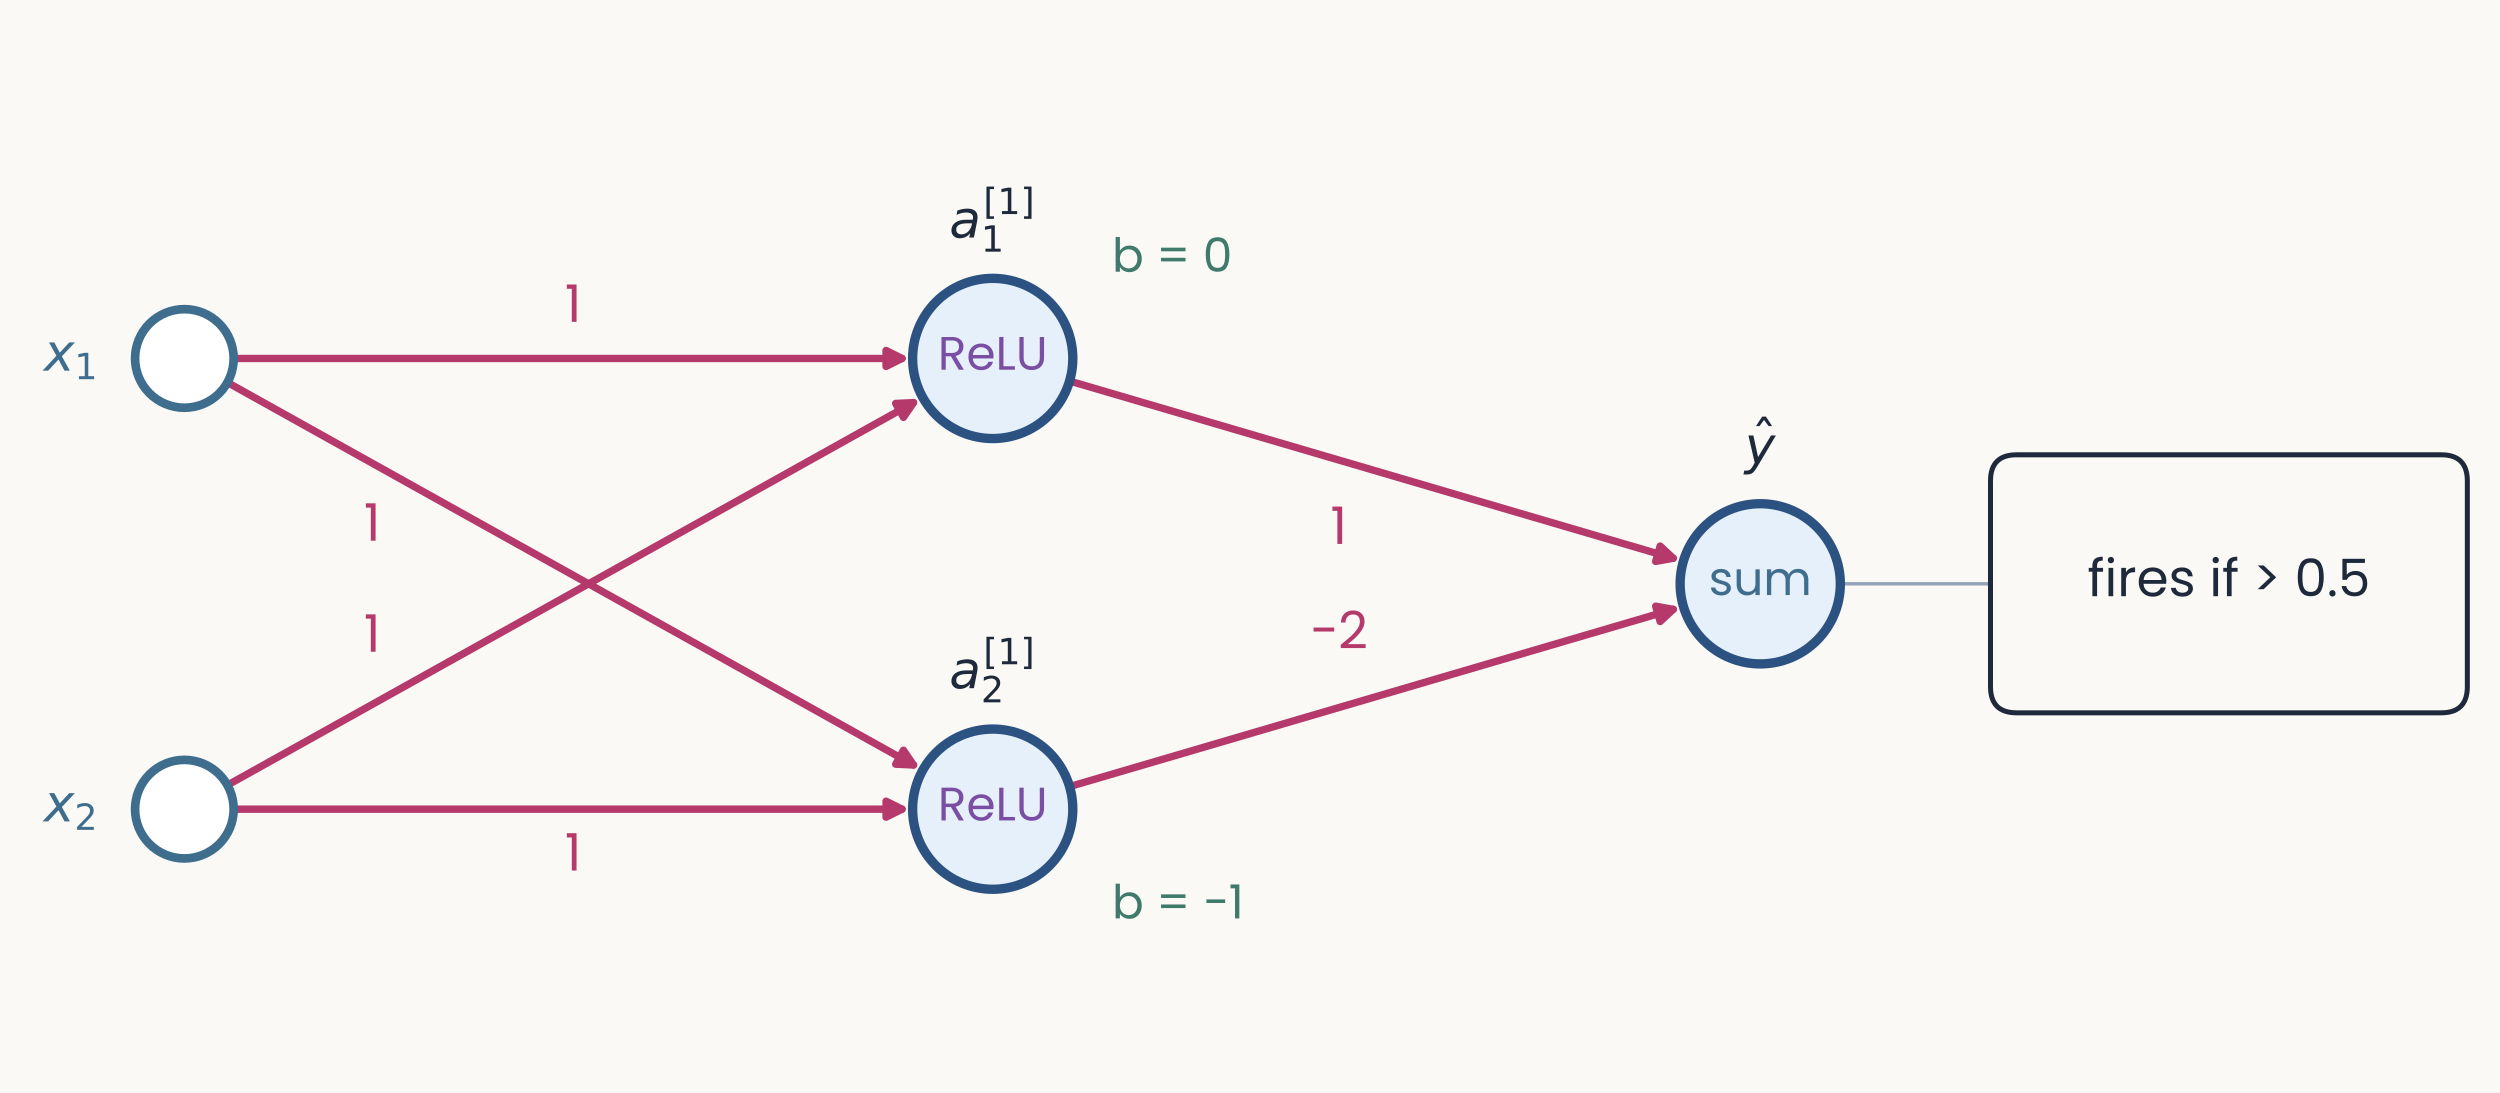
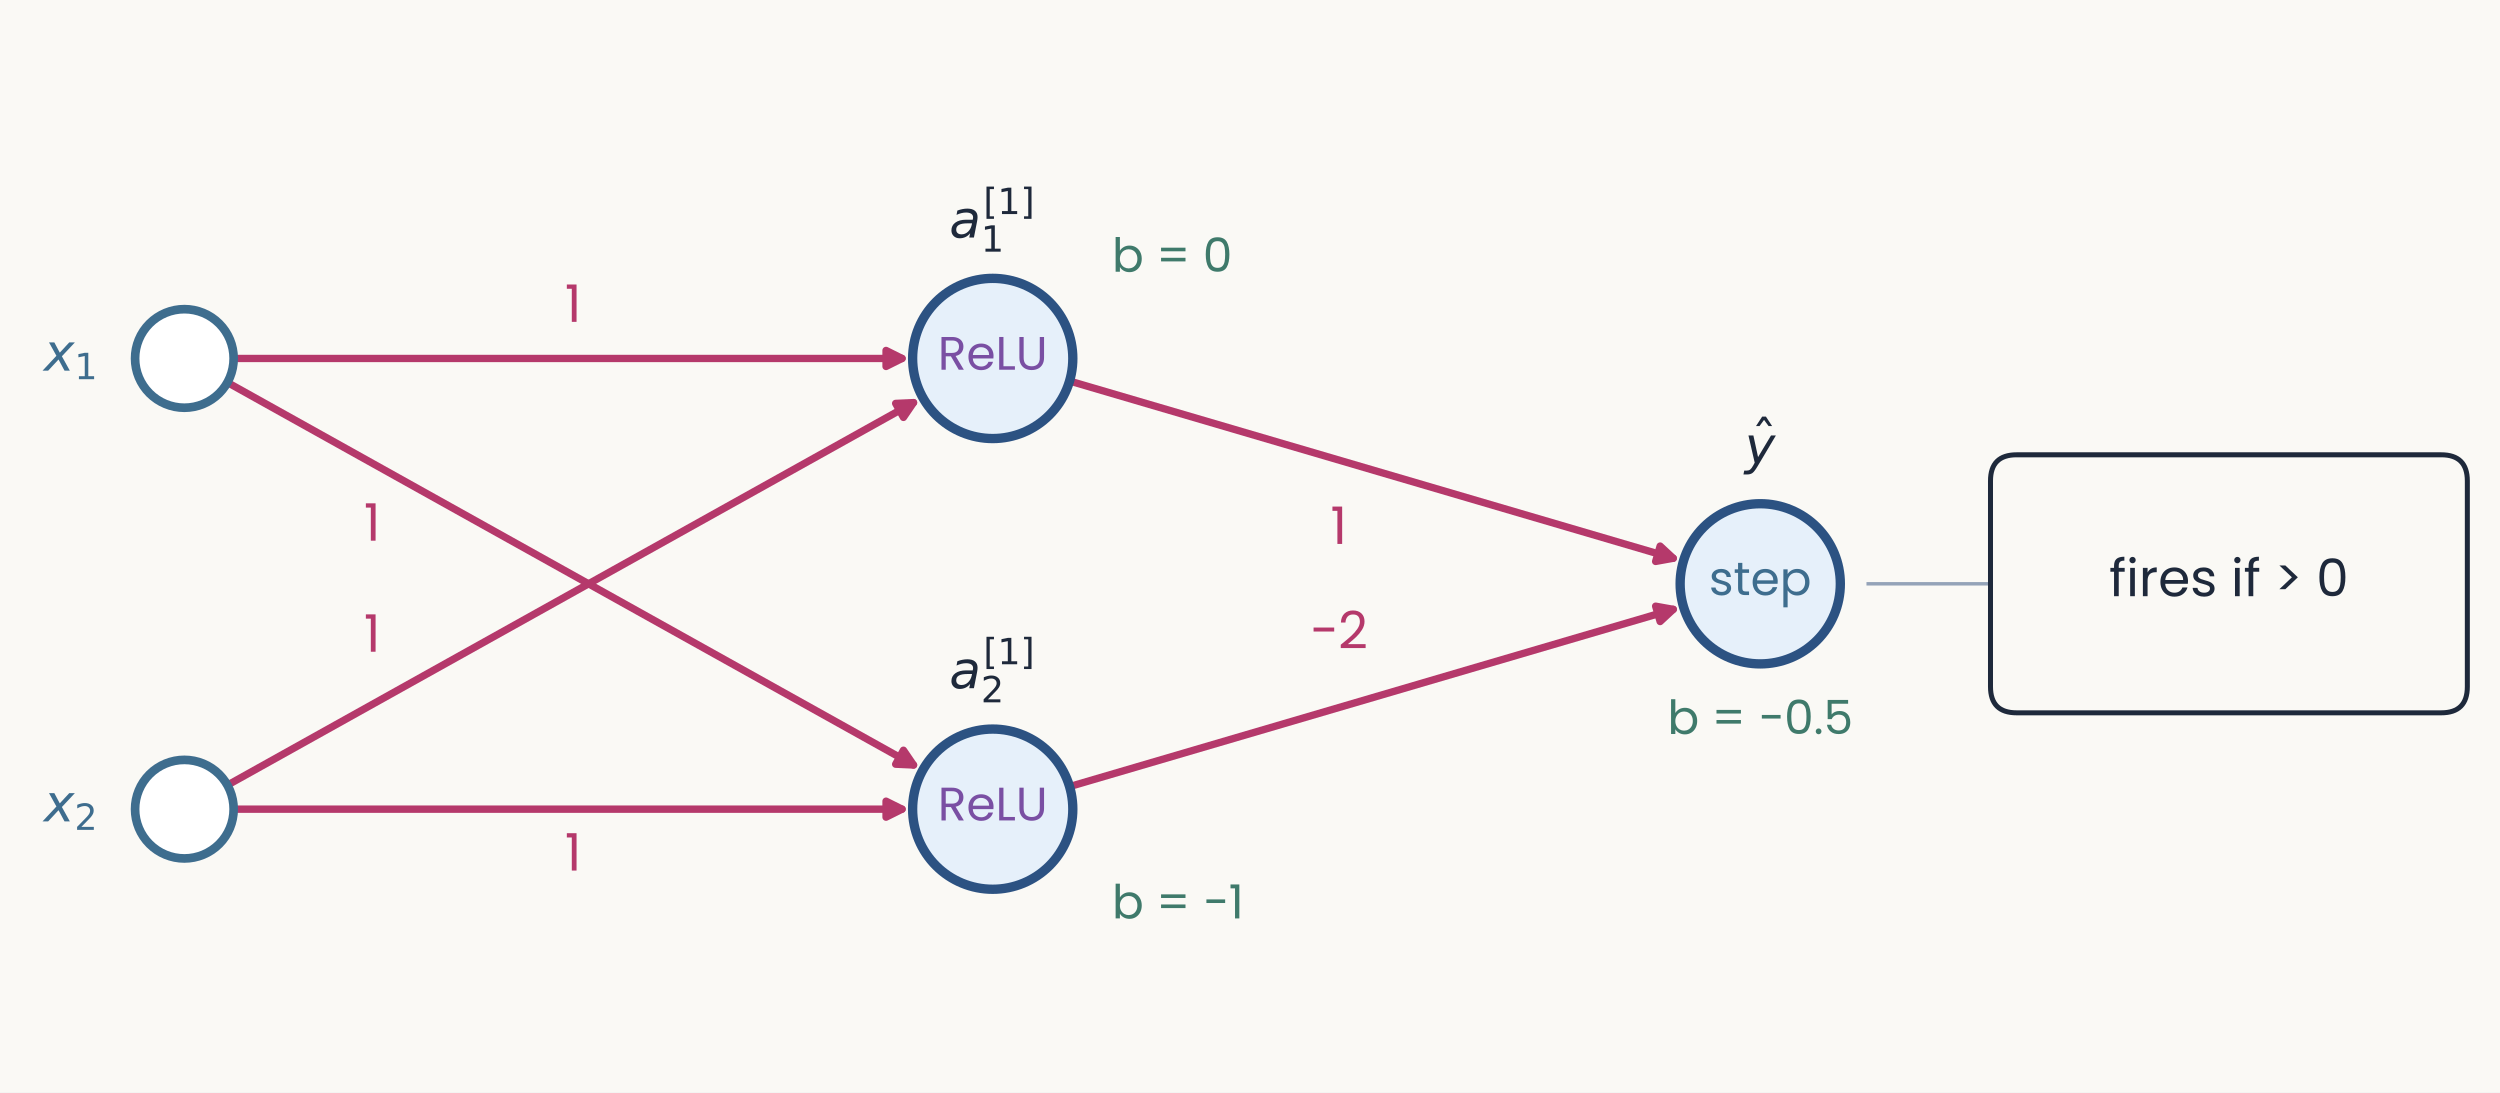
<svg xmlns="http://www.w3.org/2000/svg" xmlns:xlink="http://www.w3.org/1999/xlink" width="1064.078pt" height="465pt" viewBox="0 0 1064.078 465" version="1.1">
  <defs>
    <style type="text/css">*{stroke-linejoin: round; stroke-linecap: butt}</style>
  </defs>
  <g id="figure_1">
    <g id="patch_1">
      <path d="M 0 465  L 1064.078 465  L 1064.078 0  L 0 0  z " style="fill: #faf9f5" />
    </g>
    <g id="axes_1">
      <g id="line2d_1">
-         <path d="M 783.305 248.487  L 847.217 248.487  " clip-path="url(#p96117a3fb2)" style="fill: none; stroke: #94a3b8; stroke-width: 1.492" />
+         <path d="M 794.426 248.487  L 847.217 248.487  " clip-path="url(#p8419fc73f8)" style="fill: none; stroke: #94a3b8; stroke-width: 1.492" />
      </g>
      <g id="patch_2">
        <path d="M 99.453 152.567  Q 243.446 152.567 383.945 152.567  " style="fill: none; stroke: #b5396b; stroke-width: 3.125; stroke-linecap: round" />
        <path d="M 377.126 149.158  L 383.945 152.567  L 377.126 155.977  z " style="fill: #b5396b; stroke: #b5396b; stroke-width: 3.125; stroke-linecap: round" />
      </g>
      <g id="patch_3">
        <path d="M 99.453 344.406  Q 243.446 344.406 383.945 344.406  " style="fill: none; stroke: #b5396b; stroke-width: 3.125; stroke-linecap: round" />
        <path d="M 377.126 340.997  L 383.945 344.406  L 377.126 347.815  z " style="fill: #b5396b; stroke: #b5396b; stroke-width: 3.125; stroke-linecap: round" />
      </g>
      <g id="patch_4">
        <path d="M 455.242 162.172  Q 585.392 200.386 712.189 237.616  " style="fill: none; stroke: #b5396b; stroke-width: 3.125; stroke-linecap: round" />
        <path d="M 706.607 232.423  L 712.189 237.616  L 704.686 238.966  z " style="fill: #b5396b; stroke: #b5396b; stroke-width: 3.125; stroke-linecap: round" />
      </g>
      <g id="patch_5">
        <path d="M 455.242 334.801  Q 585.392 296.587 712.189 259.357  " style="fill: none; stroke: #b5396b; stroke-width: 3.125; stroke-linecap: round" />
        <path d="M 704.686 258.007  L 712.189 259.357  L 706.607 264.55  z " style="fill: #b5396b; stroke: #b5396b; stroke-width: 3.125; stroke-linecap: round" />
      </g>
      <g id="patch_6">
        <path d="M 96.797 162.784  Q 244.339 245.05 388.83 325.615  " style="fill: none; stroke: #b5396b; stroke-width: 3.125; stroke-linecap: round" />
        <path d="M 384.535 319.316  L 388.83 325.615  L 381.214 325.272  z " style="fill: #b5396b; stroke: #b5396b; stroke-width: 3.125; stroke-linecap: round" />
      </g>
      <g id="patch_7">
        <path d="M 96.797 334.189  Q 244.339 251.923 388.83 171.358  " style="fill: none; stroke: #b5396b; stroke-width: 3.125; stroke-linecap: round" />
        <path d="M 381.214 171.701  L 388.83 171.358  L 384.535 177.657  z " style="fill: #b5396b; stroke: #b5396b; stroke-width: 3.125; stroke-linecap: round" />
      </g>
      <g id="patch_8">
-         <path d="M 78.473 173.547  C 84.037 173.547 89.374 171.336 93.308 167.402  C 97.242 163.468 99.453 158.131 99.453 152.567  C 99.453 147.003 97.242 141.667 93.308 137.733  C 89.374 133.798 84.037 131.588 78.473 131.588  C 72.909 131.588 67.573 133.798 63.638 137.733  C 59.704 141.667 57.494 147.003 57.494 152.567  C 57.494 158.131 59.704 163.468 63.638 167.402  C 67.573 171.336 72.909 173.547 78.473 173.547  z " clip-path="url(#p96117a3fb2)" style="fill: #ffffff; stroke: #3e6d8e; stroke-width: 3.693; stroke-linejoin: miter" />
+         <path d="M 78.473 173.547  C 84.037 173.547 89.374 171.336 93.308 167.402  C 97.242 163.468 99.453 158.131 99.453 152.567  C 99.453 147.003 97.242 141.667 93.308 137.733  C 89.374 133.798 84.037 131.588 78.473 131.588  C 72.909 131.588 67.573 133.798 63.638 137.733  C 59.704 141.667 57.494 147.003 57.494 152.567  C 57.494 158.131 59.704 163.468 63.638 167.402  C 67.573 171.336 72.909 173.547 78.473 173.547  z " clip-path="url(#p8419fc73f8)" style="fill: #ffffff; stroke: #3e6d8e; stroke-width: 3.693; stroke-linejoin: miter" />
      </g>
      <g id="patch_9">
-         <path d="M 78.473 365.385  C 84.037 365.385 89.374 363.175 93.308 359.241  C 97.242 355.306 99.453 349.97 99.453 344.406  C 99.453 338.842 97.242 333.505 93.308 329.571  C 89.374 325.637 84.037 323.426 78.473 323.426  C 72.909 323.426 67.573 325.637 63.638 329.571  C 59.704 333.505 57.494 338.842 57.494 344.406  C 57.494 349.97 59.704 355.306 63.638 359.241  C 67.573 363.175 72.909 365.385 78.473 365.385  z " clip-path="url(#p96117a3fb2)" style="fill: #ffffff; stroke: #3e6d8e; stroke-width: 3.693; stroke-linejoin: miter" />
+         <path d="M 78.473 365.385  C 84.037 365.385 89.374 363.175 93.308 359.241  C 97.242 355.306 99.453 349.97 99.453 344.406  C 99.453 338.842 97.242 333.505 93.308 329.571  C 89.374 325.637 84.037 323.426 78.473 323.426  C 72.909 323.426 67.573 325.637 63.638 329.571  C 59.704 333.505 57.494 338.842 57.494 344.406  C 57.494 349.97 59.704 355.306 63.638 359.241  C 67.573 363.175 72.909 365.385 78.473 365.385  z " clip-path="url(#p8419fc73f8)" style="fill: #ffffff; stroke: #3e6d8e; stroke-width: 3.693; stroke-linejoin: miter" />
      </g>
      <g id="patch_10">
-         <path d="M 858.339 303.397  L 1039.056 303.397  Q 1050.177 303.397 1050.177 292.276  L 1050.177 204.697  Q 1050.177 193.576 1039.056 193.576  L 858.339 193.576  Q 847.217 193.576 847.217 204.697  L 847.217 292.276  Q 847.217 303.397 858.339 303.397  z " clip-path="url(#p96117a3fb2)" style="fill: #faf9f5; stroke: #1e293b; stroke-width: 2.131; stroke-linejoin: miter" />
+         <path d="M 858.339 303.397  L 1039.056 303.397  Q 1050.177 303.397 1050.177 292.276  L 1050.177 204.697  Q 1050.177 193.576 1039.056 193.576  L 858.339 193.576  Q 847.217 193.576 847.217 204.697  L 847.217 292.276  Q 847.217 303.397 858.339 303.397  z " clip-path="url(#p8419fc73f8)" style="fill: #faf9f5; stroke: #1e293b; stroke-width: 2.131; stroke-linejoin: miter" />
      </g>
      <g id="patch_11">
-         <path d="M 422.531 186.659  C 431.573 186.659 440.245 183.067 446.638 176.674  C 453.031 170.281 456.623 161.608 456.623 152.567  C 456.623 143.526 453.031 134.854 446.638 128.461  C 440.245 122.068 431.573 118.476 422.531 118.476  C 413.49 118.476 404.818 122.068 398.425 128.461  C 392.032 134.854 388.44 143.526 388.44 152.567  C 388.44 161.608 392.032 170.281 398.425 176.674  C 404.818 183.067 413.49 186.659 422.531 186.659  z " clip-path="url(#p96117a3fb2)" style="fill: #e6f0fa; stroke: #2c5282; stroke-width: 3.978; stroke-linejoin: miter" />
+         <path d="M 422.531 186.659  C 431.573 186.659 440.245 183.067 446.638 176.674  C 453.031 170.281 456.623 161.608 456.623 152.567  C 456.623 143.526 453.031 134.854 446.638 128.461  C 440.245 122.068 431.573 118.476 422.531 118.476  C 413.49 118.476 404.818 122.068 398.425 128.461  C 392.032 134.854 388.44 143.526 388.44 152.567  C 388.44 161.608 392.032 170.281 398.425 176.674  C 404.818 183.067 413.49 186.659 422.531 186.659  z " clip-path="url(#p8419fc73f8)" style="fill: #e6f0fa; stroke: #2c5282; stroke-width: 3.978; stroke-linejoin: miter" />
      </g>
      <g id="patch_12">
-         <path d="M 422.531 378.498  C 431.573 378.498 440.245 374.905 446.638 368.512  C 453.031 362.119 456.623 353.447 456.623 344.406  C 456.623 335.365 453.031 326.692 446.638 320.299  C 440.245 313.906 431.573 310.314 422.531 310.314  C 413.49 310.314 404.818 313.906 398.425 320.299  C 392.032 326.692 388.44 335.365 388.44 344.406  C 388.44 353.447 392.032 362.119 398.425 368.512  C 404.818 374.905 413.49 378.498 422.531 378.498  z " clip-path="url(#p96117a3fb2)" style="fill: #e6f0fa; stroke: #2c5282; stroke-width: 3.978; stroke-linejoin: miter" />
+         <path d="M 422.531 378.498  C 431.573 378.498 440.245 374.905 446.638 368.512  C 453.031 362.119 456.623 353.447 456.623 344.406  C 456.623 335.365 453.031 326.692 446.638 320.299  C 440.245 313.906 431.573 310.314 422.531 310.314  C 413.49 310.314 404.818 313.906 398.425 320.299  C 392.032 326.692 388.44 335.365 388.44 344.406  C 388.44 353.447 392.032 362.119 398.425 368.512  C 404.818 374.905 413.49 378.498 422.531 378.498  z " clip-path="url(#p8419fc73f8)" style="fill: #e6f0fa; stroke: #2c5282; stroke-width: 3.978; stroke-linejoin: miter" />
      </g>
      <g id="patch_13">
-         <path d="M 749.213 282.578  C 758.254 282.578 766.926 278.986 773.319 272.593  C 779.713 266.2 783.305 257.528 783.305 248.487  C 783.305 239.445 779.713 230.773 773.319 224.38  C 766.926 217.987 758.254 214.395 749.213 214.395  C 740.172 214.395 731.5 217.987 725.107 224.38  C 718.713 230.773 715.121 239.445 715.121 248.487  C 715.121 257.528 718.713 266.2 725.107 272.593  C 731.5 278.986 740.172 282.578 749.213 282.578  z " clip-path="url(#p96117a3fb2)" style="fill: #e6f0fa; stroke: #2c5282; stroke-width: 3.978; stroke-linejoin: miter" />
+         <path d="M 749.213 282.578  C 758.254 282.578 766.926 278.986 773.319 272.593  C 779.713 266.2 783.305 257.528 783.305 248.487  C 783.305 239.445 779.713 230.773 773.319 224.38  C 766.926 217.987 758.254 214.395 749.213 214.395  C 740.172 214.395 731.5 217.987 725.107 224.38  C 718.713 230.773 715.121 239.445 715.121 248.487  C 715.121 257.528 718.713 266.2 725.107 272.593  C 731.5 278.986 740.172 282.578 749.213 282.578  z " clip-path="url(#p8419fc73f8)" style="fill: #e6f0fa; stroke: #2c5282; stroke-width: 3.978; stroke-linejoin: miter" />
      </g>
      <g id="text_1">
        <path d="M 241.261 122.915  L 241.261 121.09  L 245.397 121.09  L 245.397 136.995  L 243.376 136.995  L 243.376 122.915  L 241.261 122.915  z " style="fill: #b5396b; stroke: #faf9f5; stroke-width: 7" />
        <path d="M 241.261 122.915  L 241.261 121.09  L 245.397 121.09  L 245.397 136.995  L 243.376 136.995  L 243.376 122.915  L 241.261 122.915  z " style="fill: #b5396b" />
      </g>
      <g id="text_2">
        <path d="M 241.261 356.458  L 241.261 354.633  L 245.397 354.633  L 245.397 370.538  L 243.376 370.538  L 243.376 356.458  L 241.261 356.458  z " style="fill: #b5396b; stroke: #faf9f5; stroke-width: 7" />
        <path d="M 241.261 356.458  L 241.261 354.633  L 245.397 354.633  L 245.397 370.538  L 243.376 370.538  L 243.376 356.458  L 241.261 356.458  z " style="fill: #b5396b" />
      </g>
      <g id="text_3">
        <path d="M 567.125 217.436  L 567.125 215.611  L 571.261 215.611  L 571.261 231.516  L 569.239 231.516  L 569.239 217.436  L 567.125 217.436  z " style="fill: #b5396b; stroke: #faf9f5; stroke-width: 7" />
        <path d="M 567.125 217.436  L 567.125 215.611  L 571.261 215.611  L 571.261 231.516  L 569.239 231.516  L 569.239 217.436  L 567.125 217.436  z " style="fill: #b5396b" />
      </g>
      <g id="text_4">
        <path d="M 567.875 267.107  L 567.875 268.802  L 559.095 268.802  L 559.095 267.107  L 567.875 267.107  z M 570.667 274.412  Q 573.462 272.167 575.047 270.727  Q 576.631 269.286 577.718 267.712  Q 578.807 266.138 578.807 264.622  Q 578.807 263.192 578.113 262.367  Q 577.422 261.542 575.882 261.542  Q 574.387 261.542 573.562 262.477  Q 572.737 263.412 572.671 264.972  L 570.736 264.972  Q 570.822 262.508 572.228 261.167  Q 573.637 259.826 575.861 259.826  Q 578.127 259.826 579.457 261.081  Q 580.787 262.332 580.787 264.532  Q 580.787 266.358 579.698 268.087  Q 578.611 269.812 577.223 271.122  Q 575.837 272.432 573.682 274.168  L 581.251 274.168  L 581.251 275.842  L 570.667 275.842  L 570.667 274.412  z " style="fill: #b5396b; stroke: #faf9f5; stroke-width: 7" />
        <path d="M 567.875 267.107  L 567.875 268.802  L 559.095 268.802  L 559.095 267.107  L 567.875 267.107  z M 570.667 274.412  Q 573.462 272.167 575.047 270.727  Q 576.631 269.286 577.718 267.712  Q 578.807 266.138 578.807 264.622  Q 578.807 263.192 578.113 262.367  Q 577.422 261.542 575.882 261.542  Q 574.387 261.542 573.562 262.477  Q 572.737 263.412 572.671 264.972  L 570.736 264.972  Q 570.822 262.508 572.228 261.167  Q 573.637 259.826 575.861 259.826  Q 578.127 259.826 579.457 261.081  Q 580.787 262.332 580.787 264.532  Q 580.787 266.358 579.698 268.087  Q 578.611 269.812 577.223 271.122  Q 575.837 272.432 573.682 274.168  L 581.251 274.168  L 581.251 275.842  L 570.667 275.842  L 570.667 274.412  z " style="fill: #b5396b" />
      </g>
      <g id="text_5">
        <path d="M 155.721 216.054  L 155.721 214.229  L 159.856 214.229  L 159.856 230.134  L 157.835 230.134  L 157.835 216.054  L 155.721 216.054  z " style="fill: #b5396b; stroke: #faf9f5; stroke-width: 7" />
        <path d="M 155.721 216.054  L 155.721 214.229  L 159.856 214.229  L 159.856 230.134  L 157.835 230.134  L 157.835 216.054  L 155.721 216.054  z " style="fill: #b5396b" />
      </g>
      <g id="text_6">
        <path d="M 155.721 263.319  L 155.721 261.494  L 159.856 261.494  L 159.856 277.399  L 157.835 277.399  L 157.835 263.319  L 155.721 263.319  z " style="fill: #b5396b; stroke: #faf9f5; stroke-width: 7" />
        <path d="M 155.721 263.319  L 155.721 261.494  L 159.856 261.494  L 159.856 277.399  L 157.835 277.399  L 157.835 263.319  L 155.721 263.319  z " style="fill: #b5396b" />
      </g>
      <g id="text_7">
        <g style="fill: #3e6d8e" transform="translate(18.6621 157.8473) scale(0.22 -0.22)">
          <defs>
            <path id="DejaVuSans-Oblique-78" d="M 3841 3500  L 2234 1784  L 3219 0  L 2559 0  L 1819 1388  L 531 0  L -166 0  L 1556 1844  L 641 3500  L 1300 3500  L 1972 2234  L 3144 3500  L 3841 3500  z " transform="scale(0.015625)" />
            <path id="DejaVuSans-31" d="M 794 531  L 1825 531  L 1825 4091  L 703 3866  L 703 4441  L 1819 4666  L 2450 4666  L 2450 531  L 3481 531  L 3481 0  L 794 0  L 794 531  z " transform="scale(0.015625)" />
          </defs>
          <use xlink:href="#DejaVuSans-Oblique-78" transform="translate(0 0.3125)" />
          <use xlink:href="#DejaVuSans-31" transform="translate(59.17969 -16.09375) scale(0.7)" />
        </g>
      </g>
      <g id="text_8">
        <g style="fill: #3e6d8e" transform="translate(18.6621 349.6858) scale(0.22 -0.22)">
          <defs>
            <path id="DejaVuSans-32" d="M 1228 531  L 3431 531  L 3431 0  L 469 0  L 469 531  Q 828 903 1448 1529  Q 2069 2156 2228 2338  Q 2531 2678 2651 2914  Q 2772 3150 2772 3378  Q 2772 3750 2511 3984  Q 2250 4219 1831 4219  Q 1534 4219 1204 4116  Q 875 4013 500 3803  L 500 4441  Q 881 4594 1212 4672  Q 1544 4750 1819 4750  Q 2544 4750 2975 4387  Q 3406 4025 3406 3419  Q 3406 3131 3298 2873  Q 3191 2616 2906 2266  Q 2828 2175 2409 1742  Q 1991 1309 1228 531  z " transform="scale(0.015625)" />
          </defs>
          <use xlink:href="#DejaVuSans-Oblique-78" transform="translate(0 0.3125)" />
          <use xlink:href="#DejaVuSans-32" transform="translate(59.17969 -16.09375) scale(0.7)" />
        </g>
      </g>
      <g id="text_9">
        <g style="fill: #1e293b" transform="translate(404.0514 101.1945) scale(0.22 -0.22)">
          <defs>
            <path id="DejaVuSans-Oblique-61" d="M 3438 1997  L 3047 0  L 2472 0  L 2578 531  Q 2325 219 2001 64  Q 1678 -91 1281 -91  Q 834 -91 548 182  Q 263 456 263 884  Q 263 1497 752 1853  Q 1241 2209 2100 2209  L 2900 2209  L 2931 2363  Q 2938 2388 2941 2417  Q 2944 2447 2944 2509  Q 2944 2788 2717 2942  Q 2491 3097 2081 3097  Q 1800 3097 1504 3025  Q 1209 2953 897 2809  L 997 3341  Q 1322 3463 1633 3523  Q 1944 3584 2234 3584  Q 2853 3584 3176 3315  Q 3500 3047 3500 2534  Q 3500 2431 3484 2292  Q 3469 2153 3438 1997  z M 2816 1759  L 2241 1759  Q 1534 1759 1195 1570  Q 856 1381 856 984  Q 856 709 1029 553  Q 1203 397 1509 397  Q 1978 397 2328 733  Q 2678 1069 2791 1631  L 2816 1759  z " transform="scale(0.015625)" />
            <path id="DejaVuSans-5b" d="M 550 4863  L 1875 4863  L 1875 4416  L 1125 4416  L 1125 -397  L 1875 -397  L 1875 -844  L 550 -844  L 550 4863  z " transform="scale(0.015625)" />
            <path id="DejaVuSans-5d" d="M 1947 4863  L 1947 -844  L 622 -844  L 622 -397  L 1369 -397  L 1369 4416  L 622 4416  L 622 4863  L 1947 4863  z " transform="scale(0.015625)" />
          </defs>
          <use xlink:href="#DejaVuSans-Oblique-61" transform="translate(0 0.389063)" />
          <use xlink:href="#DejaVuSans-5b" transform="translate(65.92919 45.81094) scale(0.7)" />
          <use xlink:href="#DejaVuSans-31" transform="translate(93.23876 45.81094) scale(0.7)" />
          <use xlink:href="#DejaVuSans-5d" transform="translate(137.7749 45.81094) scale(0.7)" />
          <use xlink:href="#DejaVuSans-31" transform="translate(61.2793 -26.95469) scale(0.7)" />
        </g>
      </g>
      <g id="text_10">
        <g style="fill: #7a4fa3" transform="translate(399.1814 157.3673) scale(0.2 -0.2)">
          <defs>
            <path id="Poppins-Regular-52" d="M 2842 0  L 1779 1824  L 1075 1824  L 1075 0  L 493 0  L 493 4461  L 1933 4461  Q 2438 4461 2787 4288  Q 3136 4115 3309 3820  Q 3482 3526 3482 3149  Q 3482 2688 3216 2336  Q 2950 1984 2419 1869  L 3539 0  L 2842 0  z M 1075 2291  L 1933 2291  Q 2406 2291 2643 2524  Q 2880 2758 2880 3149  Q 2880 3546 2646 3763  Q 2413 3981 1933 3981  L 1075 3981  L 1075 2291  z " transform="scale(0.015625)" />
            <path id="Poppins-Regular-65" d="M 3693 1888  Q 3693 1722 3674 1536  L 870 1536  Q 902 1018 1225 726  Q 1549 435 2010 435  Q 2387 435 2640 611  Q 2893 787 2995 1082  L 3622 1082  Q 3482 576 3059 259  Q 2637 -58 2010 -58  Q 1510 -58 1116 166  Q 723 390 499 803  Q 275 1216 275 1760  Q 275 2304 492 2713  Q 710 3123 1104 3344  Q 1498 3565 2010 3565  Q 2509 3565 2893 3347  Q 3277 3130 3485 2749  Q 3693 2368 3693 1888  z M 3091 2010  Q 3091 2342 2944 2582  Q 2797 2822 2544 2947  Q 2291 3072 1984 3072  Q 1542 3072 1232 2790  Q 922 2509 877 2010  L 3091 2010  z " transform="scale(0.015625)" />
            <path id="Poppins-Regular-4c" d="M 1075 474  L 2637 474  L 2637 0  L 493 0  L 493 4461  L 1075 4461  L 1075 474  z " transform="scale(0.015625)" />
            <path id="Poppins-Regular-55" d="M 1062 4461  L 1062 1638  Q 1062 1043 1353 755  Q 1645 467 2163 467  Q 2675 467 2966 755  Q 3258 1043 3258 1638  L 3258 4461  L 3840 4461  L 3840 1645  Q 3840 1088 3616 707  Q 3392 326 3011 140  Q 2630 -45 2157 -45  Q 1683 -45 1302 140  Q 922 326 701 707  Q 480 1088 480 1645  L 480 4461  L 1062 4461  z " transform="scale(0.015625)" />
          </defs>
          <use xlink:href="#Poppins-Regular-52" />
          <use xlink:href="#Poppins-Regular-65" transform="translate(60.79999 0)" />
          <use xlink:href="#Poppins-Regular-4c" transform="translate(122.8 0)" />
          <use xlink:href="#Poppins-Regular-55" transform="translate(166 0)" />
        </g>
      </g>
      <g id="text_11">
        <g style="fill: #3f7a6b" transform="translate(473.3047 115.6632) scale(0.2 -0.2)">
          <defs>
            <path id="Poppins-Regular-62" d="M 1075 2854  Q 1254 3168 1600 3366  Q 1946 3565 2387 3565  Q 2861 3565 3238 3341  Q 3616 3117 3833 2710  Q 4051 2304 4051 1766  Q 4051 1235 3833 819  Q 3616 403 3235 172  Q 2854 -58 2387 -58  Q 1933 -58 1590 140  Q 1248 339 1075 646  L 1075 0  L 493 0  L 493 4736  L 1075 4736  L 1075 2854  z M 3456 1766  Q 3456 2163 3296 2457  Q 3136 2752 2864 2905  Q 2592 3059 2266 3059  Q 1946 3059 1674 2902  Q 1402 2746 1238 2448  Q 1075 2150 1075 1760  Q 1075 1363 1238 1065  Q 1402 768 1674 611  Q 1946 454 2266 454  Q 2592 454 2864 611  Q 3136 768 3296 1065  Q 3456 1363 3456 1766  z " transform="scale(0.015625)" />
            <path id="Poppins-Regular-20" transform="scale(0.015625)" />
            <path id="Poppins-Regular-3d" d="M 3974 3277  L 3974 2784  L 646 2784  L 646 3277  L 3974 3277  z M 3974 1901  L 3974 1408  L 646 1408  L 646 1901  L 3974 1901  z " transform="scale(0.015625)" />
            <path id="Poppins-Regular-30" d="M 397 2362  Q 397 3462 755 4080  Q 1114 4698 2010 4698  Q 2899 4698 3257 4080  Q 3616 3462 3616 2362  Q 3616 1242 3257 621  Q 2899 0 2010 0  Q 1114 0 755 621  Q 397 1242 397 2362  z M 3040 2362  Q 3040 2918 2966 3305  Q 2893 3693 2665 3929  Q 2438 4166 2010 4166  Q 1574 4166 1347 3929  Q 1120 3693 1046 3305  Q 973 2918 973 2362  Q 973 1786 1046 1395  Q 1120 1005 1347 768  Q 1574 531 2010 531  Q 2438 531 2665 768  Q 2893 1005 2966 1395  Q 3040 1786 3040 2362  z " transform="scale(0.015625)" />
          </defs>
          <use xlink:href="#Poppins-Regular-62" />
          <use xlink:href="#Poppins-Regular-20" transform="translate(67.59999 0)" />
          <use xlink:href="#Poppins-Regular-3d" transform="translate(94.29999 0)" />
          <use xlink:href="#Poppins-Regular-20" transform="translate(166.6 0)" />
          <use xlink:href="#Poppins-Regular-30" transform="translate(193.3 0)" />
        </g>
      </g>
      <g id="text_12">
        <g style="fill: #1e293b" transform="translate(404.0514 293.033) scale(0.22 -0.22)">
          <use xlink:href="#DejaVuSans-Oblique-61" transform="translate(0 0.470313)" />
          <use xlink:href="#DejaVuSans-5b" transform="translate(65.92919 46.81094) scale(0.7)" />
          <use xlink:href="#DejaVuSans-31" transform="translate(93.23876 46.81094) scale(0.7)" />
          <use xlink:href="#DejaVuSans-5d" transform="translate(137.7749 46.81094) scale(0.7)" />
          <use xlink:href="#DejaVuSans-32" transform="translate(61.2793 -26.87344) scale(0.7)" />
        </g>
      </g>
      <g id="text_13">
        <g style="fill: #7a4fa3" transform="translate(399.1814 349.2058) scale(0.2 -0.2)">
          <use xlink:href="#Poppins-Regular-52" />
          <use xlink:href="#Poppins-Regular-65" transform="translate(60.79999 0)" />
          <use xlink:href="#Poppins-Regular-4c" transform="translate(122.8 0)" />
          <use xlink:href="#Poppins-Regular-55" transform="translate(166 0)" />
        </g>
      </g>
      <g id="text_14">
        <g style="fill: #3f7a6b" transform="translate(473.3047 390.9099) scale(0.2 -0.2)">
          <defs>
            <path id="Poppins-Regular-2212" d="M 3040 2592  L 3040 2099  L 486 2099  L 486 2592  L 3040 2592  z " transform="scale(0.015625)" />
            <path id="Poppins-Regular-31" d="M 243 4096  L 243 4627  L 1446 4627  L 1446 0  L 858 0  L 858 4096  L 243 4096  z " transform="scale(0.015625)" />
          </defs>
          <use xlink:href="#Poppins-Regular-62" />
          <use xlink:href="#Poppins-Regular-20" transform="translate(67.59999 0)" />
          <use xlink:href="#Poppins-Regular-3d" transform="translate(94.29999 0)" />
          <use xlink:href="#Poppins-Regular-20" transform="translate(166.6 0)" />
          <use xlink:href="#Poppins-Regular-2212" transform="translate(193.3 0)" />
          <use xlink:href="#Poppins-Regular-31" transform="translate(248.4 0)" />
        </g>
      </g>
      <g id="text_15">
        <g style="fill: #1e293b" transform="translate(742.613 197.5538) scale(0.22 -0.22)">
          <defs>
            <path id="DejaVuSans-302" d="M -1831 5119  L -1369 5119  L -603 3944  L -1038 3944  L -1600 4709  L -2163 3944  L -2597 3944  L -1831 5119  z M -1600 3584  L -1600 3584  z " transform="scale(0.015625)" />
            <path id="DejaVuSans-Oblique-79" d="M 1588 -325  Q 1188 -997 936 -1164  Q 684 -1331 294 -1331  L -159 -1331  L -63 -850  L 269 -850  Q 509 -850 678 -719  Q 847 -588 1056 -206  L 1234 128  L 459 3500  L 1069 3500  L 1650 819  L 3256 3500  L 3859 3500  L 1588 -325  z " transform="scale(0.015625)" />
          </defs>
          <use xlink:href="#DejaVuSans-302" transform="translate(62.37305 12.01562)" />
          <use xlink:href="#DejaVuSans-Oblique-79" transform="translate(0 0.828125)" />
        </g>
      </g>
      <g id="text_16">
-         <g style="fill: #3e6d8e" transform="translate(727.2927 253.2865) scale(0.2 -0.2)">
+         <g style="fill: #3e6d8e" transform="translate(727.3927 253.2865) scale(0.2 -0.2)">
          <defs>
            <path id="Poppins-Regular-73" d="M 1734 -58  Q 1331 -58 1011 80  Q 691 218 505 464  Q 320 710 301 1030  L 902 1030  Q 928 768 1149 601  Q 1370 435 1728 435  Q 2061 435 2253 582  Q 2445 730 2445 954  Q 2445 1184 2240 1296  Q 2035 1408 1606 1517  Q 1216 1619 969 1724  Q 723 1830 547 2038  Q 371 2246 371 2586  Q 371 2854 531 3078  Q 691 3302 985 3433  Q 1280 3565 1658 3565  Q 2240 3565 2598 3270  Q 2957 2976 2982 2464  L 2400 2464  Q 2381 2739 2179 2905  Q 1978 3072 1638 3072  Q 1325 3072 1139 2937  Q 954 2803 954 2586  Q 954 2413 1066 2301  Q 1178 2189 1347 2121  Q 1517 2054 1818 1971  Q 2195 1869 2432 1769  Q 2669 1670 2838 1472  Q 3008 1274 3014 954  Q 3014 666 2854 435  Q 2694 205 2403 73  Q 2112 -58 1734 -58  z " transform="scale(0.015625)" />
-             <path id="Poppins-Regular-75" d="M 3603 3507  L 3603 0  L 3021 0  L 3021 518  Q 2854 250 2556 99  Q 2259 -51 1901 -51  Q 1491 -51 1164 118  Q 838 288 649 627  Q 461 966 461 1453  L 461 3507  L 1037 3507  L 1037 1530  Q 1037 1011 1299 732  Q 1562 454 2016 454  Q 2483 454 2752 742  Q 3021 1030 3021 1581  L 3021 3507  L 3603 3507  z " transform="scale(0.015625)" />
-             <path id="Poppins-Regular-6d" d="M 4710 3571  Q 5120 3571 5440 3401  Q 5760 3232 5945 2893  Q 6131 2554 6131 2067  L 6131 0  L 5555 0  L 5555 1984  Q 5555 2509 5296 2787  Q 5037 3066 4595 3066  Q 4141 3066 3872 2774  Q 3603 2483 3603 1933  L 3603 0  L 3027 0  L 3027 1984  Q 3027 2509 2768 2787  Q 2509 3066 2067 3066  Q 1613 3066 1344 2774  Q 1075 2483 1075 1933  L 1075 0  L 493 0  L 493 3507  L 1075 3507  L 1075 3002  Q 1248 3277 1539 3424  Q 1830 3571 2182 3571  Q 2624 3571 2963 3372  Q 3302 3174 3469 2790  Q 3616 3162 3955 3366  Q 4294 3571 4710 3571  z " transform="scale(0.015625)" />
+             <path id="Poppins-Regular-74" d="M 1203 3027  L 1203 960  Q 1203 704 1312 598  Q 1421 493 1690 493  L 2118 493  L 2118 0  L 1594 0  Q 1107 0 864 224  Q 621 448 621 960  L 621 3027  L 166 3027  L 166 3507  L 621 3507  L 621 4390  L 1203 4390  L 1203 3507  L 2118 3507  L 2118 3027  L 1203 3027  z " transform="scale(0.015625)" />
+             <path id="Poppins-Regular-70" d="M 1075 2861  Q 1248 3162 1590 3363  Q 1933 3565 2387 3565  Q 2854 3565 3235 3341  Q 3616 3117 3833 2710  Q 4051 2304 4051 1766  Q 4051 1235 3833 819  Q 3616 403 3235 172  Q 2854 -58 2387 -58  Q 1939 -58 1596 144  Q 1254 346 1075 646  L 1075 -1664  L 493 -1664  L 493 3507  L 1075 3507  L 1075 2861  z M 3456 1766  Q 3456 2163 3296 2457  Q 3136 2752 2864 2905  Q 2592 3059 2266 3059  Q 1946 3059 1674 2902  Q 1402 2746 1238 2448  Q 1075 2150 1075 1760  Q 1075 1363 1238 1065  Q 1402 768 1674 611  Q 1946 454 2266 454  Q 2592 454 2864 611  Q 3136 768 3296 1065  Q 3456 1363 3456 1766  z " transform="scale(0.015625)" />
          </defs>
          <use xlink:href="#Poppins-Regular-73" />
-           <use xlink:href="#Poppins-Regular-75" transform="translate(52.2 0)" />
-           <use xlink:href="#Poppins-Regular-6d" transform="translate(116.2 0)" />
+           <use xlink:href="#Poppins-Regular-74" transform="translate(52.2 0)" />
+           <use xlink:href="#Poppins-Regular-65" transform="translate(88.59999 0)" />
+           <use xlink:href="#Poppins-Regular-70" transform="translate(150.6 0)" />
        </g>
      </g>
      <g id="text_17">
-         <g style="fill: #1e293b" transform="translate(888.5153 253.7665) scale(0.22 -0.22)">
+         <g style="fill: #3f7a6b" transform="translate(709.7146 312.4007) scale(0.2 -0.2)">
+           <defs>
+             <path id="Poppins-Regular-2e" d="M 678 -38  Q 512 -38 397 77  Q 282 192 282 358  Q 282 525 397 640  Q 512 755 678 755  Q 838 755 950 640  Q 1062 525 1062 358  Q 1062 192 950 77  Q 838 -38 678 -38  z " transform="scale(0.015625)" />
+             <path id="Poppins-Regular-35" d="M 3347 4122  L 1101 4122  L 1101 2662  Q 1248 2867 1536 2998  Q 1824 3130 2157 3130  Q 2688 3130 3021 2909  Q 3354 2688 3498 2339  Q 3642 1990 3642 1600  Q 3642 1139 3469 774  Q 3296 410 2941 198  Q 2586 -13 2061 -13  Q 1389 -13 973 332  Q 557 678 467 1254  L 1037 1254  Q 1120 890 1389 685  Q 1658 480 2067 480  Q 2573 480 2829 784  Q 3085 1088 3085 1587  Q 3085 2086 2829 2358  Q 2573 2630 2074 2630  Q 1734 2630 1481 2467  Q 1229 2304 1114 2022  L 563 2022  L 563 4634  L 3347 4634  L 3347 4122  z " transform="scale(0.015625)" />
+           </defs>
+           <use xlink:href="#Poppins-Regular-62" />
+           <use xlink:href="#Poppins-Regular-20" transform="translate(67.59999 0)" />
+           <use xlink:href="#Poppins-Regular-3d" transform="translate(94.29999 0)" />
+           <use xlink:href="#Poppins-Regular-20" transform="translate(166.6 0)" />
+           <use xlink:href="#Poppins-Regular-2212" transform="translate(193.3 0)" />
+           <use xlink:href="#Poppins-Regular-30" transform="translate(248.4 0)" />
+           <use xlink:href="#Poppins-Regular-2e" transform="translate(311.2 0)" />
+           <use xlink:href="#Poppins-Regular-35" transform="translate(332.1999 0)" />
+         </g>
+       </g>
+       <g id="text_18">
+         <g style="fill: #1e293b" transform="translate(897.7329 253.7665) scale(0.22 -0.22)">
          <defs>
            <path id="Poppins-Regular-66" d="M 1920 3027  L 1184 3027  L 1184 0  L 602 0  L 602 3027  L 147 3027  L 147 3507  L 602 3507  L 602 3757  Q 602 4346 906 4618  Q 1210 4890 1882 4890  L 1882 4403  Q 1498 4403 1341 4252  Q 1184 4102 1184 3757  L 1184 3507  L 1920 3507  L 1920 3027  z " transform="scale(0.015625)" />
            <path id="Poppins-Regular-69" d="M 794 4077  Q 627 4077 512 4192  Q 397 4307 397 4474  Q 397 4640 512 4755  Q 627 4870 794 4870  Q 954 4870 1066 4755  Q 1178 4640 1178 4474  Q 1178 4307 1066 4192  Q 954 4077 794 4077  z M 1075 3507  L 1075 0  L 493 0  L 493 3507  L 1075 3507  z " transform="scale(0.015625)" />
            <path id="Poppins-Regular-72" d="M 1075 2938  Q 1229 3238 1513 3404  Q 1798 3571 2208 3571  L 2208 2970  L 2054 2970  Q 1075 2970 1075 1907  L 1075 0  L 493 0  L 493 3507  L 1075 3507  L 1075 2938  z " transform="scale(0.015625)" />
            <path id="Poppins-Regular-3e" d="M 602 3808  L 1338 3808  L 2886 2342  L 1338 870  L 602 870  L 2150 2342  L 602 3808  z " transform="scale(0.015625)" />
-             <path id="Poppins-Regular-2e" d="M 678 -38  Q 512 -38 397 77  Q 282 192 282 358  Q 282 525 397 640  Q 512 755 678 755  Q 838 755 950 640  Q 1062 525 1062 358  Q 1062 192 950 77  Q 838 -38 678 -38  z " transform="scale(0.015625)" />
-             <path id="Poppins-Regular-35" d="M 3347 4122  L 1101 4122  L 1101 2662  Q 1248 2867 1536 2998  Q 1824 3130 2157 3130  Q 2688 3130 3021 2909  Q 3354 2688 3498 2339  Q 3642 1990 3642 1600  Q 3642 1139 3469 774  Q 3296 410 2941 198  Q 2586 -13 2061 -13  Q 1389 -13 973 332  Q 557 678 467 1254  L 1037 1254  Q 1120 890 1389 685  Q 1658 480 2067 480  Q 2573 480 2829 784  Q 3085 1088 3085 1587  Q 3085 2086 2829 2358  Q 2573 2630 2074 2630  Q 1734 2630 1481 2467  Q 1229 2304 1114 2022  L 563 2022  L 563 4634  L 3347 4634  L 3347 4122  z " transform="scale(0.015625)" />
          </defs>
          <use xlink:href="#Poppins-Regular-66" />
          <use xlink:href="#Poppins-Regular-69" transform="translate(32.89999 0)" />
          <use xlink:href="#Poppins-Regular-72" transform="translate(57.49999 0)" />
          <use xlink:href="#Poppins-Regular-65" transform="translate(94.79997 0)" />
          <use xlink:href="#Poppins-Regular-73" transform="translate(156.8 0)" />
          <use xlink:href="#Poppins-Regular-20" transform="translate(209 0)" />
          <use xlink:href="#Poppins-Regular-69" transform="translate(235.7 0)" />
          <use xlink:href="#Poppins-Regular-66" transform="translate(260.2999 0)" />
          <use xlink:href="#Poppins-Regular-20" transform="translate(293.1999 0)" />
          <use xlink:href="#Poppins-Regular-3e" transform="translate(319.8999 0)" />
          <use xlink:href="#Poppins-Regular-20" transform="translate(373.7999 0)" />
          <use xlink:href="#Poppins-Regular-30" transform="translate(400.4999 0)" />
-           <use xlink:href="#Poppins-Regular-2e" transform="translate(463.2999 0)" />
-           <use xlink:href="#Poppins-Regular-35" transform="translate(484.2999 0)" />
        </g>
      </g>
    </g>
  </g>
  <defs>
-     <clipPath id="p96117a3fb2">
+     <clipPath id="p8419fc73f8">
      <rect x="0" y="0" width="1064.078" height="465" />
    </clipPath>
  </defs>
</svg>
